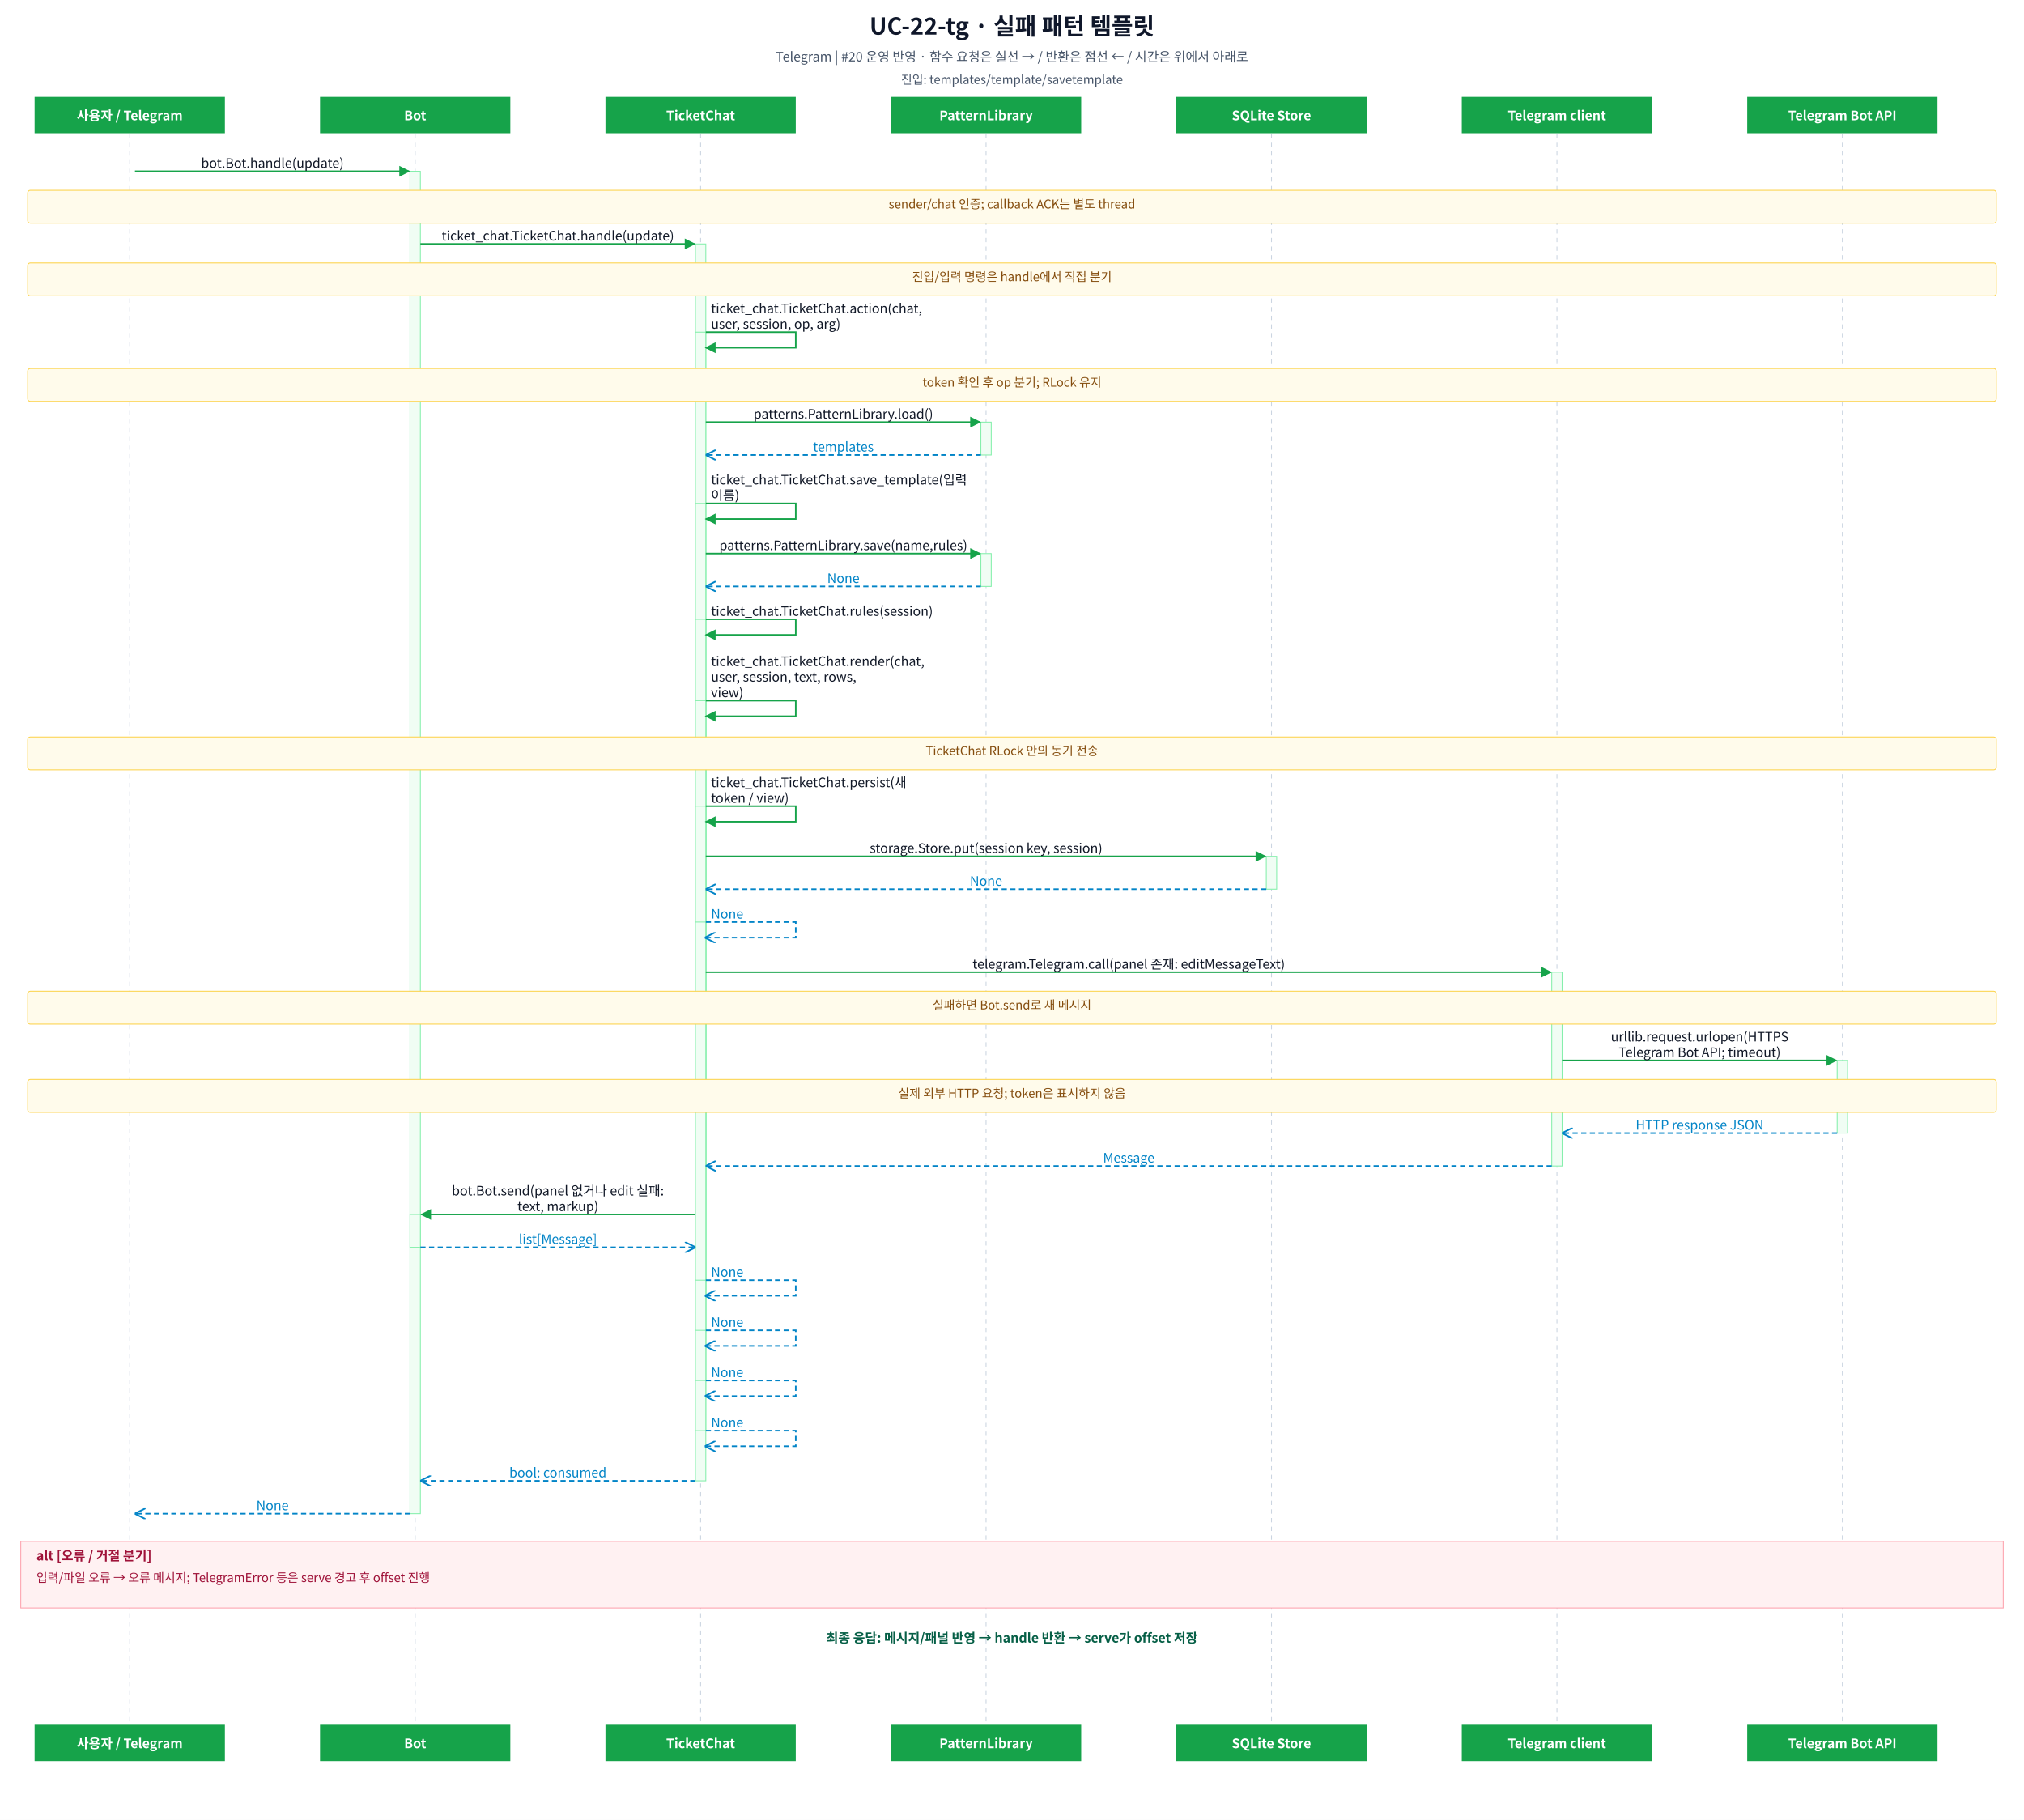
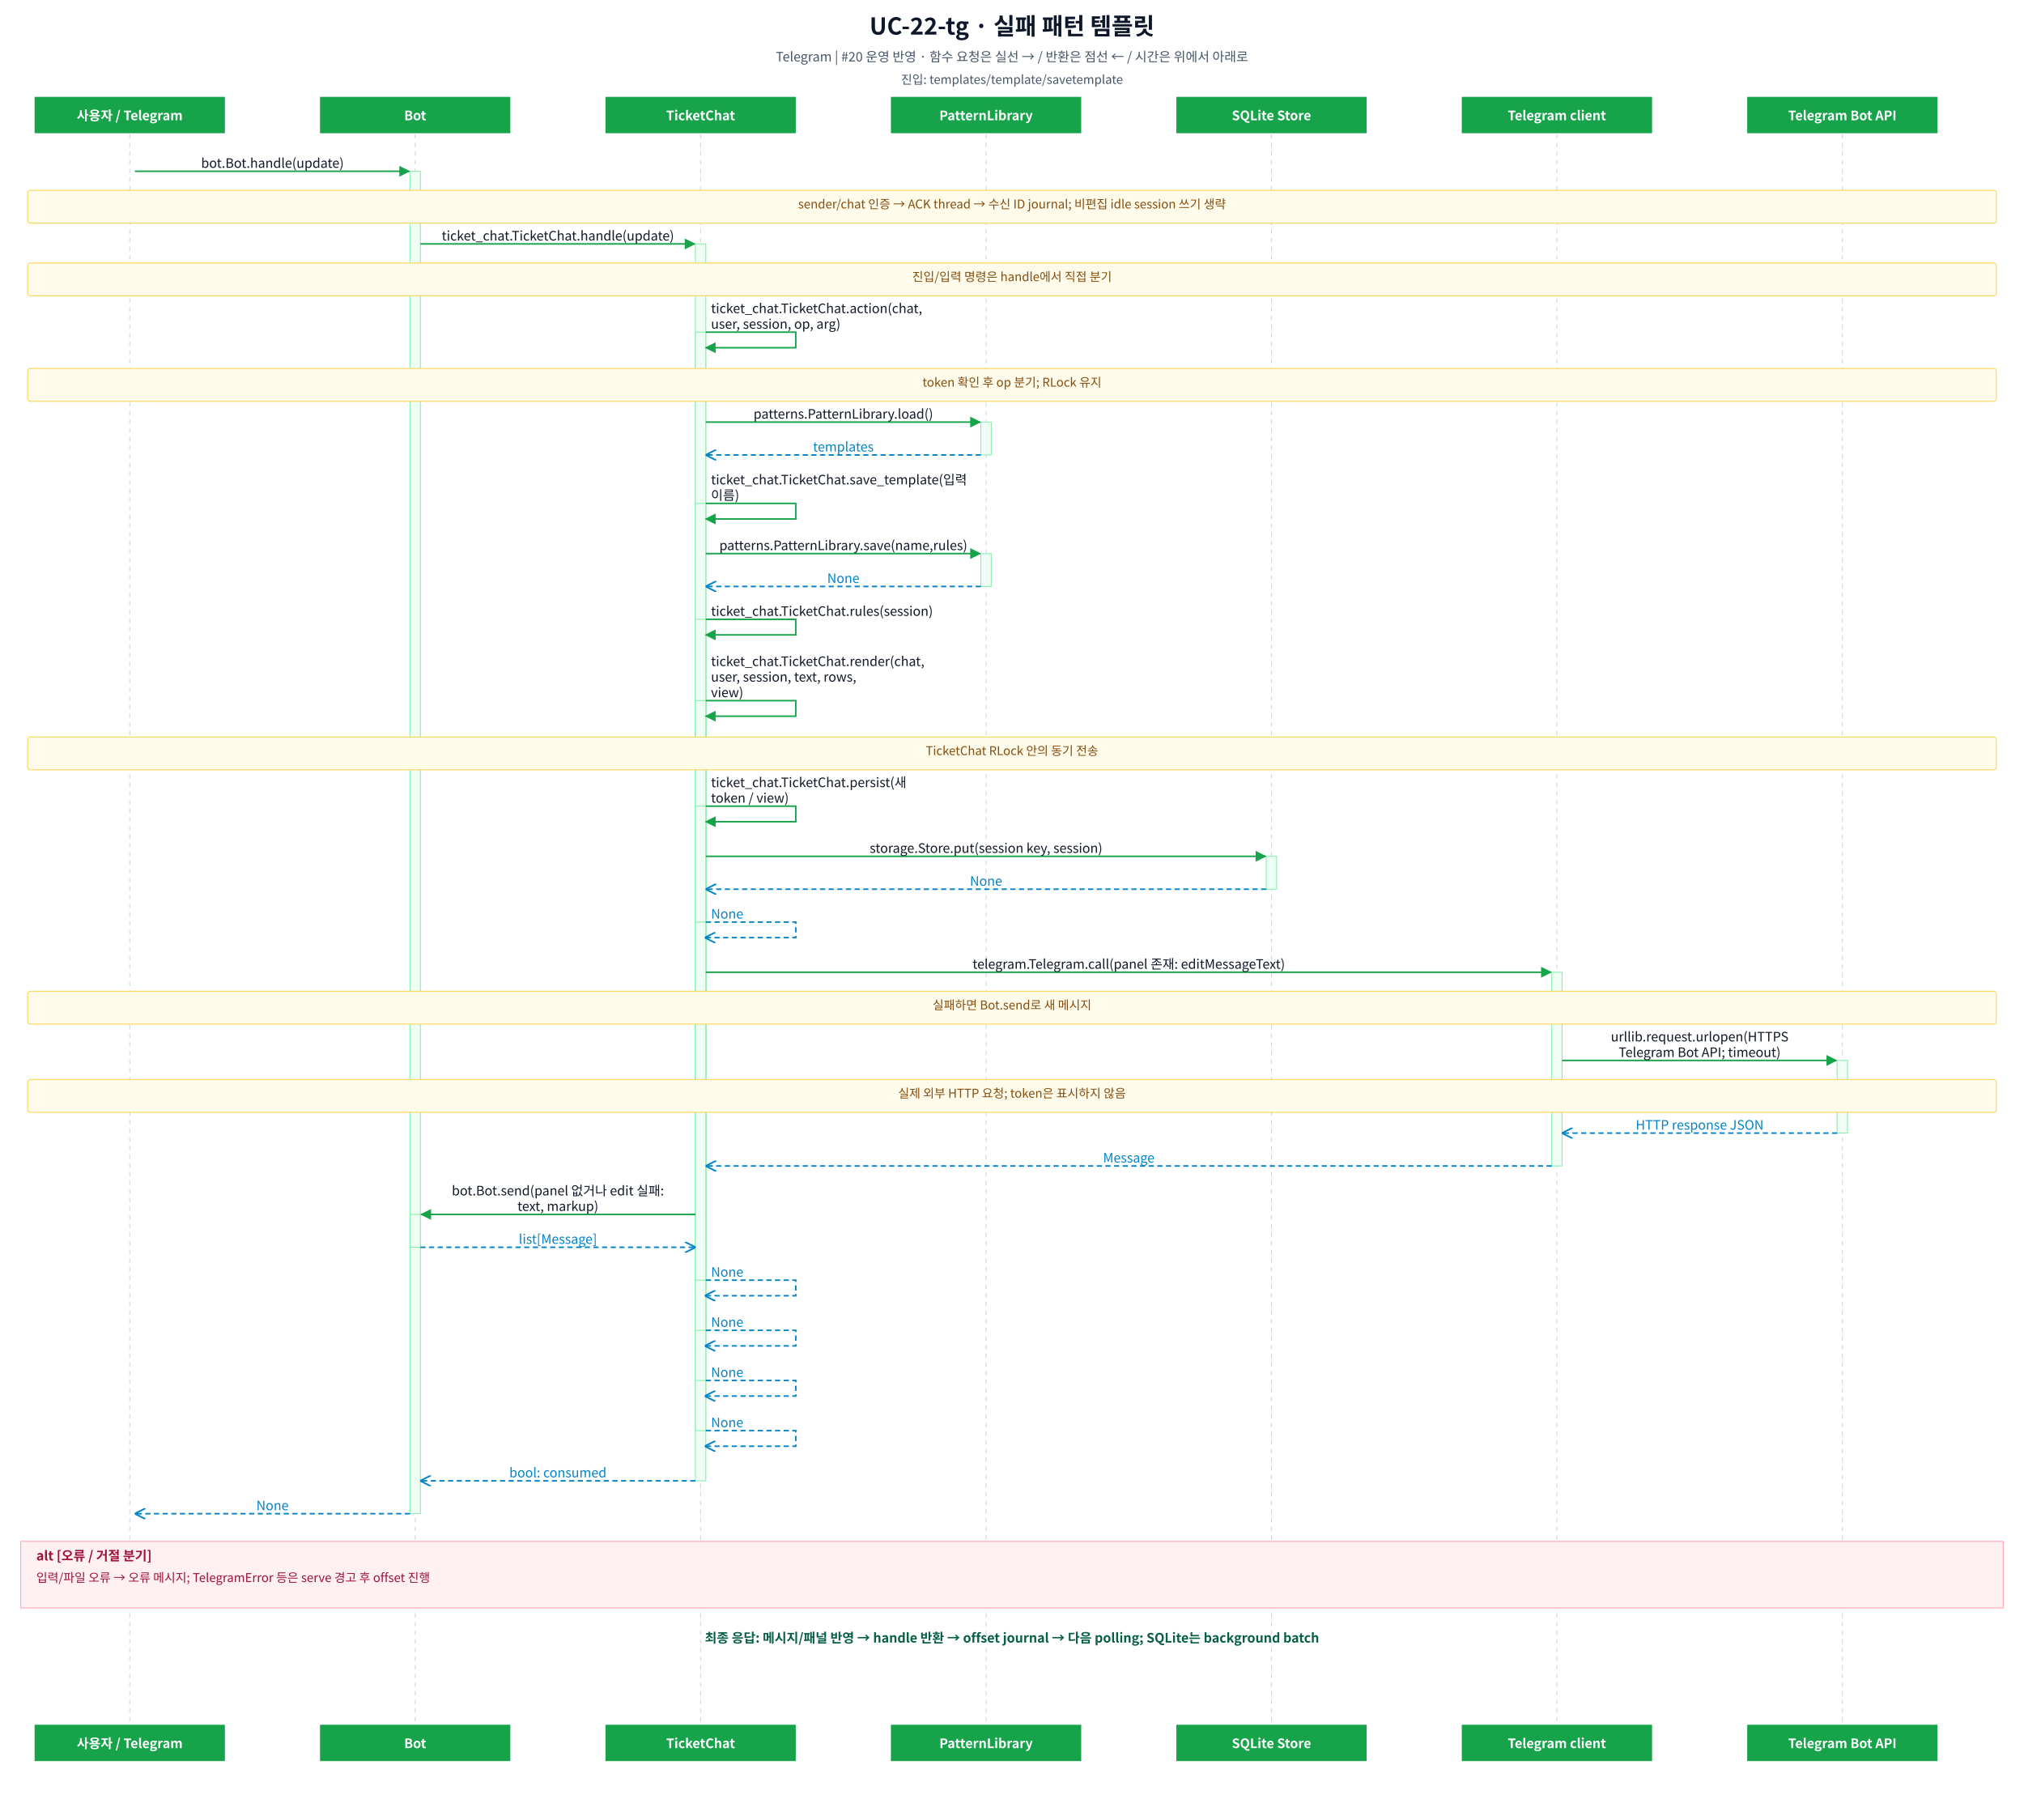
<svg xmlns="http://www.w3.org/2000/svg" width="2340" height="2104" viewBox="0 0 2340 2104" role="img" aria-label="실패 패턴 템플릿">
  <defs>
    <marker id="req" viewBox="0 0 10 10" refX="9" refY="5" markerWidth="7" markerHeight="7" orient="auto-start-reverse">
      <path d="M0 0 L10 5 L0 10 z" fill="#16a34a" />
    </marker>
    <marker id="ret" viewBox="0 0 10 10" refX="9" refY="5" markerWidth="7" markerHeight="7" orient="auto-start-reverse">
      <path d="M0 0 L10 5 L0 10" fill="none" stroke="#0284c7" stroke-width="1.5" />
    </marker>
  </defs>
  <rect width="100%" height="100%" fill="white" />
  <g font-family="Noto Sans CJK KR, sans-serif">
    <text x="1170.0" y="40" text-anchor="middle" font-size="27" fill="#0f172a" font-weight="700">UC-22-tg · 실패 패턴 템플릿</text>
    <text x="1170.0" y="71" text-anchor="middle" font-size="15" fill="#475569">Telegram | #20 운영 반영 · 함수 요청은 실선 → / 반환은 점선 ← / 시간은 위에서 아래로</text>
    <text x="1170.0" y="97" text-anchor="middle" font-size="14" fill="#475569">진입: templates/template/savetemplate</text>
    <path d="M150.0,155 V1994" stroke="#cbd5e1" stroke-dasharray="5 5" />
    <rect x="40.0" y="112" width="220" height="42" fill="#16a34a" />
    <text x="150.0" y="139" text-anchor="middle" font-size="15" fill="white" font-weight="700">사용자 / Telegram</text>
    <rect x="40.0" y="1994" width="220" height="42" fill="#16a34a" />
    <text x="150.0" y="2021" text-anchor="middle" font-size="15" fill="white" font-weight="700">사용자 / Telegram</text>
    <path d="M480.0,155 V1994" stroke="#cbd5e1" stroke-dasharray="5 5" />
    <rect x="370.0" y="112" width="220" height="42" fill="#16a34a" />
    <text x="480.0" y="139" text-anchor="middle" font-size="15" fill="white" font-weight="700">Bot</text>
    <rect x="370.0" y="1994" width="220" height="42" fill="#16a34a" />
    <text x="480.0" y="2021" text-anchor="middle" font-size="15" fill="white" font-weight="700">Bot</text>
    <path d="M810.0,155 V1994" stroke="#cbd5e1" stroke-dasharray="5 5" />
    <rect x="700.0" y="112" width="220" height="42" fill="#16a34a" />
    <text x="810.0" y="139" text-anchor="middle" font-size="15" fill="white" font-weight="700">TicketChat</text>
    <rect x="700.0" y="1994" width="220" height="42" fill="#16a34a" />
    <text x="810.0" y="2021" text-anchor="middle" font-size="15" fill="white" font-weight="700">TicketChat</text>
    <path d="M1140.0,155 V1994" stroke="#cbd5e1" stroke-dasharray="5 5" />
    <rect x="1030.0" y="112" width="220" height="42" fill="#16a34a" />
    <text x="1140.0" y="139" text-anchor="middle" font-size="15" fill="white" font-weight="700">PatternLibrary</text>
    <rect x="1030.0" y="1994" width="220" height="42" fill="#16a34a" />
    <text x="1140.0" y="2021" text-anchor="middle" font-size="15" fill="white" font-weight="700">PatternLibrary</text>
    <path d="M1470.0,155 V1994" stroke="#cbd5e1" stroke-dasharray="5 5" />
    <rect x="1360.0" y="112" width="220" height="42" fill="#16a34a" />
    <text x="1470.0" y="139" text-anchor="middle" font-size="15" fill="white" font-weight="700">SQLite Store</text>
    <rect x="1360.0" y="1994" width="220" height="42" fill="#16a34a" />
    <text x="1470.0" y="2021" text-anchor="middle" font-size="15" fill="white" font-weight="700">SQLite Store</text>
    <path d="M1800.0,155 V1994" stroke="#cbd5e1" stroke-dasharray="5 5" />
    <rect x="1690.0" y="112" width="220" height="42" fill="#16a34a" />
    <text x="1800.0" y="139" text-anchor="middle" font-size="15" fill="white" font-weight="700">Telegram client</text>
    <rect x="1690.0" y="1994" width="220" height="42" fill="#16a34a" />
    <text x="1800.0" y="2021" text-anchor="middle" font-size="15" fill="white" font-weight="700">Telegram client</text>
    <path d="M2130.0,155 V1994" stroke="#cbd5e1" stroke-dasharray="5 5" />
    <rect x="2020.0" y="112" width="220" height="42" fill="#16a34a" />
    <text x="2130.0" y="139" text-anchor="middle" font-size="15" fill="white" font-weight="700">Telegram Bot API</text>
    <rect x="2020.0" y="1994" width="220" height="42" fill="#16a34a" />
    <text x="2130.0" y="2021" text-anchor="middle" font-size="15" fill="white" font-weight="700">Telegram Bot API</text>
    <rect x="474.0" y="198" width="12" height="1552" fill="#f0fdf4" stroke="#86efac" />
    <rect x="804.0" y="282" width="12" height="1430" fill="#f0fdf4" stroke="#86efac" />
    <rect x="804.0" y="384" width="12" height="1270" fill="#f0fdf4" stroke="#86efac" />
    <rect x="804.0" y="582" width="12" height="1014" fill="#f0fdf4" stroke="#86efac" />
    <rect x="804.0" y="716" width="12" height="822" fill="#f0fdf4" stroke="#86efac" />
    <rect x="804.0" y="810" width="12" height="670" fill="#f0fdf4" stroke="#86efac" />
    <rect x="1794.0" y="1124" width="12" height="224" fill="#f0fdf4" stroke="#86efac" />
    <rect x="804.0" y="932" width="12" height="134" fill="#f0fdf4" stroke="#86efac" />
    <rect x="2124.0" y="1226" width="12" height="84" fill="#f0fdf4" stroke="#86efac" />
    <rect x="1134.0" y="488" width="12" height="38" fill="#f0fdf4" stroke="#86efac" />
    <rect x="1134.0" y="640" width="12" height="38" fill="#f0fdf4" stroke="#86efac" />
    <rect x="1464.0" y="990" width="12" height="38" fill="#f0fdf4" stroke="#86efac" />
    <rect x="474.0" y="1404" width="12" height="38" fill="#f0fdf4" stroke="#86efac" />
    <path d="M156.0,198 H473.0" fill="none" stroke="#16a34a" stroke-width="1.8" marker-end="url(#req)" />
    <text x="315.0" y="194" text-anchor="middle" font-size="15" fill="#111827">bot.Bot.handle(update)</text>
    <rect x="32" y="220" width="2276" height="38" rx="3" fill="#fffbeb" stroke="#fcd34d" />
-     <text x="1170.0" y="241" text-anchor="middle" font-size="14" fill="#854d0e">sender/chat 인증; callback ACK는 별도 thread</text>
+     <text x="1170.0" y="241" text-anchor="middle" font-size="14" fill="#854d0e">sender/chat 인증 → ACK thread → 수신 ID journal; 비편집 idle session 쓰기 생략</text>
    <path d="M486.0,282 H803.0" fill="none" stroke="#16a34a" stroke-width="1.8" marker-end="url(#req)" />
    <text x="645.0" y="278" text-anchor="middle" font-size="15" fill="#111827">ticket_chat.TicketChat.handle(update)</text>
    <rect x="32" y="304" width="2276" height="38" rx="3" fill="#fffbeb" stroke="#fcd34d" />
    <text x="1170.0" y="325" text-anchor="middle" font-size="14" fill="#854d0e">진입/입력 명령은 handle에서 직접 분기</text>
    <path d="M816.0,384 H920.0 V402 H816.0" fill="none" stroke="#16a34a" stroke-width="1.8" marker-end="url(#req)" />
    <text x="822.0" y="362" text-anchor="start" font-size="15" fill="#111827">ticket_chat.TicketChat.action(chat,</text>
    <text x="822.0" y="380" text-anchor="start" font-size="15" fill="#111827">user, session, op, arg)</text>
    <rect x="32" y="426" width="2276" height="38" rx="3" fill="#fffbeb" stroke="#fcd34d" />
    <text x="1170.0" y="447" text-anchor="middle" font-size="14" fill="#854d0e">token 확인 후 op 분기; RLock 유지</text>
    <path d="M816.0,488 H1133.0" fill="none" stroke="#16a34a" stroke-width="1.8" marker-end="url(#req)" />
    <text x="975.0" y="484" text-anchor="middle" font-size="15" fill="#111827">patterns.PatternLibrary.load()</text>
    <path d="M1134.0,526 H817.0" fill="none" stroke="#0284c7" stroke-width="1.8" stroke-dasharray="6 4" marker-end="url(#ret)" />
    <text x="975.0" y="522" text-anchor="middle" font-size="15" fill="#0284c7">templates</text>
    <path d="M816.0,582 H920.0 V600 H816.0" fill="none" stroke="#16a34a" stroke-width="1.8" marker-end="url(#req)" />
    <text x="822.0" y="560" text-anchor="start" font-size="15" fill="#111827">ticket_chat.TicketChat.save_template(입력</text>
    <text x="822.0" y="578" text-anchor="start" font-size="15" fill="#111827">이름)</text>
    <path d="M816.0,640 H1133.0" fill="none" stroke="#16a34a" stroke-width="1.8" marker-end="url(#req)" />
    <text x="975.0" y="636" text-anchor="middle" font-size="15" fill="#111827">patterns.PatternLibrary.save(name,rules)</text>
    <path d="M1134.0,678 H817.0" fill="none" stroke="#0284c7" stroke-width="1.8" stroke-dasharray="6 4" marker-end="url(#ret)" />
    <text x="975.0" y="674" text-anchor="middle" font-size="15" fill="#0284c7">None</text>
    <path d="M816.0,716 H920.0 V734 H816.0" fill="none" stroke="#16a34a" stroke-width="1.8" marker-end="url(#req)" />
    <text x="822.0" y="712" text-anchor="start" font-size="15" fill="#111827">ticket_chat.TicketChat.rules(session)</text>
    <path d="M816.0,810 H920.0 V828 H816.0" fill="none" stroke="#16a34a" stroke-width="1.8" marker-end="url(#req)" />
    <text x="822.0" y="770" text-anchor="start" font-size="15" fill="#111827">ticket_chat.TicketChat.render(chat,</text>
    <text x="822.0" y="788" text-anchor="start" font-size="15" fill="#111827">user, session, text, rows,</text>
    <text x="822.0" y="806" text-anchor="start" font-size="15" fill="#111827">view)</text>
    <rect x="32" y="852" width="2276" height="38" rx="3" fill="#fffbeb" stroke="#fcd34d" />
    <text x="1170.0" y="873" text-anchor="middle" font-size="14" fill="#854d0e">TicketChat RLock 안의 동기 전송</text>
    <path d="M816.0,932 H920.0 V950 H816.0" fill="none" stroke="#16a34a" stroke-width="1.8" marker-end="url(#req)" />
    <text x="822.0" y="910" text-anchor="start" font-size="15" fill="#111827">ticket_chat.TicketChat.persist(새</text>
    <text x="822.0" y="928" text-anchor="start" font-size="15" fill="#111827">token / view)</text>
    <path d="M816.0,990 H1463.0" fill="none" stroke="#16a34a" stroke-width="1.8" marker-end="url(#req)" />
    <text x="1140.0" y="986" text-anchor="middle" font-size="15" fill="#111827">storage.Store.put(session key, session)</text>
    <path d="M1464.0,1028 H817.0" fill="none" stroke="#0284c7" stroke-width="1.8" stroke-dasharray="6 4" marker-end="url(#ret)" />
    <text x="1140.0" y="1024" text-anchor="middle" font-size="15" fill="#0284c7">None</text>
    <path d="M816.0,1066 H920.0 V1084 H816.0" fill="none" stroke="#0284c7" stroke-width="1.8" stroke-dasharray="6 4" marker-end="url(#ret)" />
    <text x="822.0" y="1062" text-anchor="start" font-size="15" fill="#0284c7">None</text>
    <path d="M816.0,1124 H1793.0" fill="none" stroke="#16a34a" stroke-width="1.8" marker-end="url(#req)" />
    <text x="1305.0" y="1120" text-anchor="middle" font-size="15" fill="#111827">telegram.Telegram.call(panel 존재: editMessageText)</text>
    <rect x="32" y="1146" width="2276" height="38" rx="3" fill="#fffbeb" stroke="#fcd34d" />
    <text x="1170.0" y="1167" text-anchor="middle" font-size="14" fill="#854d0e">실패하면 Bot.send로 새 메시지</text>
    <path d="M1806.0,1226 H2123.0" fill="none" stroke="#16a34a" stroke-width="1.8" marker-end="url(#req)" />
    <text x="1965.0" y="1204" text-anchor="middle" font-size="15" fill="#111827">urllib.request.urlopen(HTTPS</text>
    <text x="1965.0" y="1222" text-anchor="middle" font-size="15" fill="#111827">Telegram Bot API; timeout)</text>
    <rect x="32" y="1248" width="2276" height="38" rx="3" fill="#fffbeb" stroke="#fcd34d" />
    <text x="1170.0" y="1269" text-anchor="middle" font-size="14" fill="#854d0e">실제 외부 HTTP 요청; token은 표시하지 않음</text>
    <path d="M2124.0,1310 H1807.0" fill="none" stroke="#0284c7" stroke-width="1.8" stroke-dasharray="6 4" marker-end="url(#ret)" />
    <text x="1965.0" y="1306" text-anchor="middle" font-size="15" fill="#0284c7">HTTP response JSON</text>
    <path d="M1794.0,1348 H817.0" fill="none" stroke="#0284c7" stroke-width="1.8" stroke-dasharray="6 4" marker-end="url(#ret)" />
    <text x="1305.0" y="1344" text-anchor="middle" font-size="15" fill="#0284c7">Message</text>
    <path d="M804.0,1404 H487.0" fill="none" stroke="#16a34a" stroke-width="1.8" marker-end="url(#req)" />
    <text x="645.0" y="1382" text-anchor="middle" font-size="15" fill="#111827">bot.Bot.send(panel 없거나 edit 실패:</text>
    <text x="645.0" y="1400" text-anchor="middle" font-size="15" fill="#111827">text, markup)</text>
    <path d="M486.0,1442 H803.0" fill="none" stroke="#0284c7" stroke-width="1.8" stroke-dasharray="6 4" marker-end="url(#ret)" />
    <text x="645.0" y="1438" text-anchor="middle" font-size="15" fill="#0284c7">list[Message]</text>
    <path d="M816.0,1480 H920.0 V1498 H816.0" fill="none" stroke="#0284c7" stroke-width="1.8" stroke-dasharray="6 4" marker-end="url(#ret)" />
    <text x="822.0" y="1476" text-anchor="start" font-size="15" fill="#0284c7">None</text>
    <path d="M816.0,1538 H920.0 V1556 H816.0" fill="none" stroke="#0284c7" stroke-width="1.8" stroke-dasharray="6 4" marker-end="url(#ret)" />
    <text x="822.0" y="1534" text-anchor="start" font-size="15" fill="#0284c7">None</text>
    <path d="M816.0,1596 H920.0 V1614 H816.0" fill="none" stroke="#0284c7" stroke-width="1.8" stroke-dasharray="6 4" marker-end="url(#ret)" />
    <text x="822.0" y="1592" text-anchor="start" font-size="15" fill="#0284c7">None</text>
    <path d="M816.0,1654 H920.0 V1672 H816.0" fill="none" stroke="#0284c7" stroke-width="1.8" stroke-dasharray="6 4" marker-end="url(#ret)" />
    <text x="822.0" y="1650" text-anchor="start" font-size="15" fill="#0284c7">None</text>
    <path d="M804.0,1712 H487.0" fill="none" stroke="#0284c7" stroke-width="1.8" stroke-dasharray="6 4" marker-end="url(#ret)" />
    <text x="645.0" y="1708" text-anchor="middle" font-size="15" fill="#0284c7">bool: consumed</text>
    <path d="M474.0,1750 H157.0" fill="none" stroke="#0284c7" stroke-width="1.8" stroke-dasharray="6 4" marker-end="url(#ret)" />
    <text x="315.0" y="1746" text-anchor="middle" font-size="15" fill="#0284c7">None</text>
    <rect x="24" y="1782" width="2292" height="77" fill="#fff1f2" stroke="#fda4af" />
    <text x="42" y="1804" text-anchor="start" font-size="15" fill="#9f1239" font-weight="700">alt [오류 / 거절 분기]</text>
    <text x="42" y="1829" text-anchor="start" font-size="14" fill="#9f1239">입력/파일 오류 → 오류 메시지; TelegramError 등은 serve 경고 후 offset 진행</text>
-     <text x="1170.0" y="1899" text-anchor="middle" font-size="15" fill="#065f46" font-weight="700">최종 응답: 메시지/패널 반영 → handle 반환 → serve가 offset 저장</text>
+     <text x="1170.0" y="1899" text-anchor="middle" font-size="15" fill="#065f46" font-weight="700">최종 응답: 메시지/패널 반영 → handle 반환 → offset journal → 다음 polling; SQLite는 background batch</text>
  </g>
</svg>
